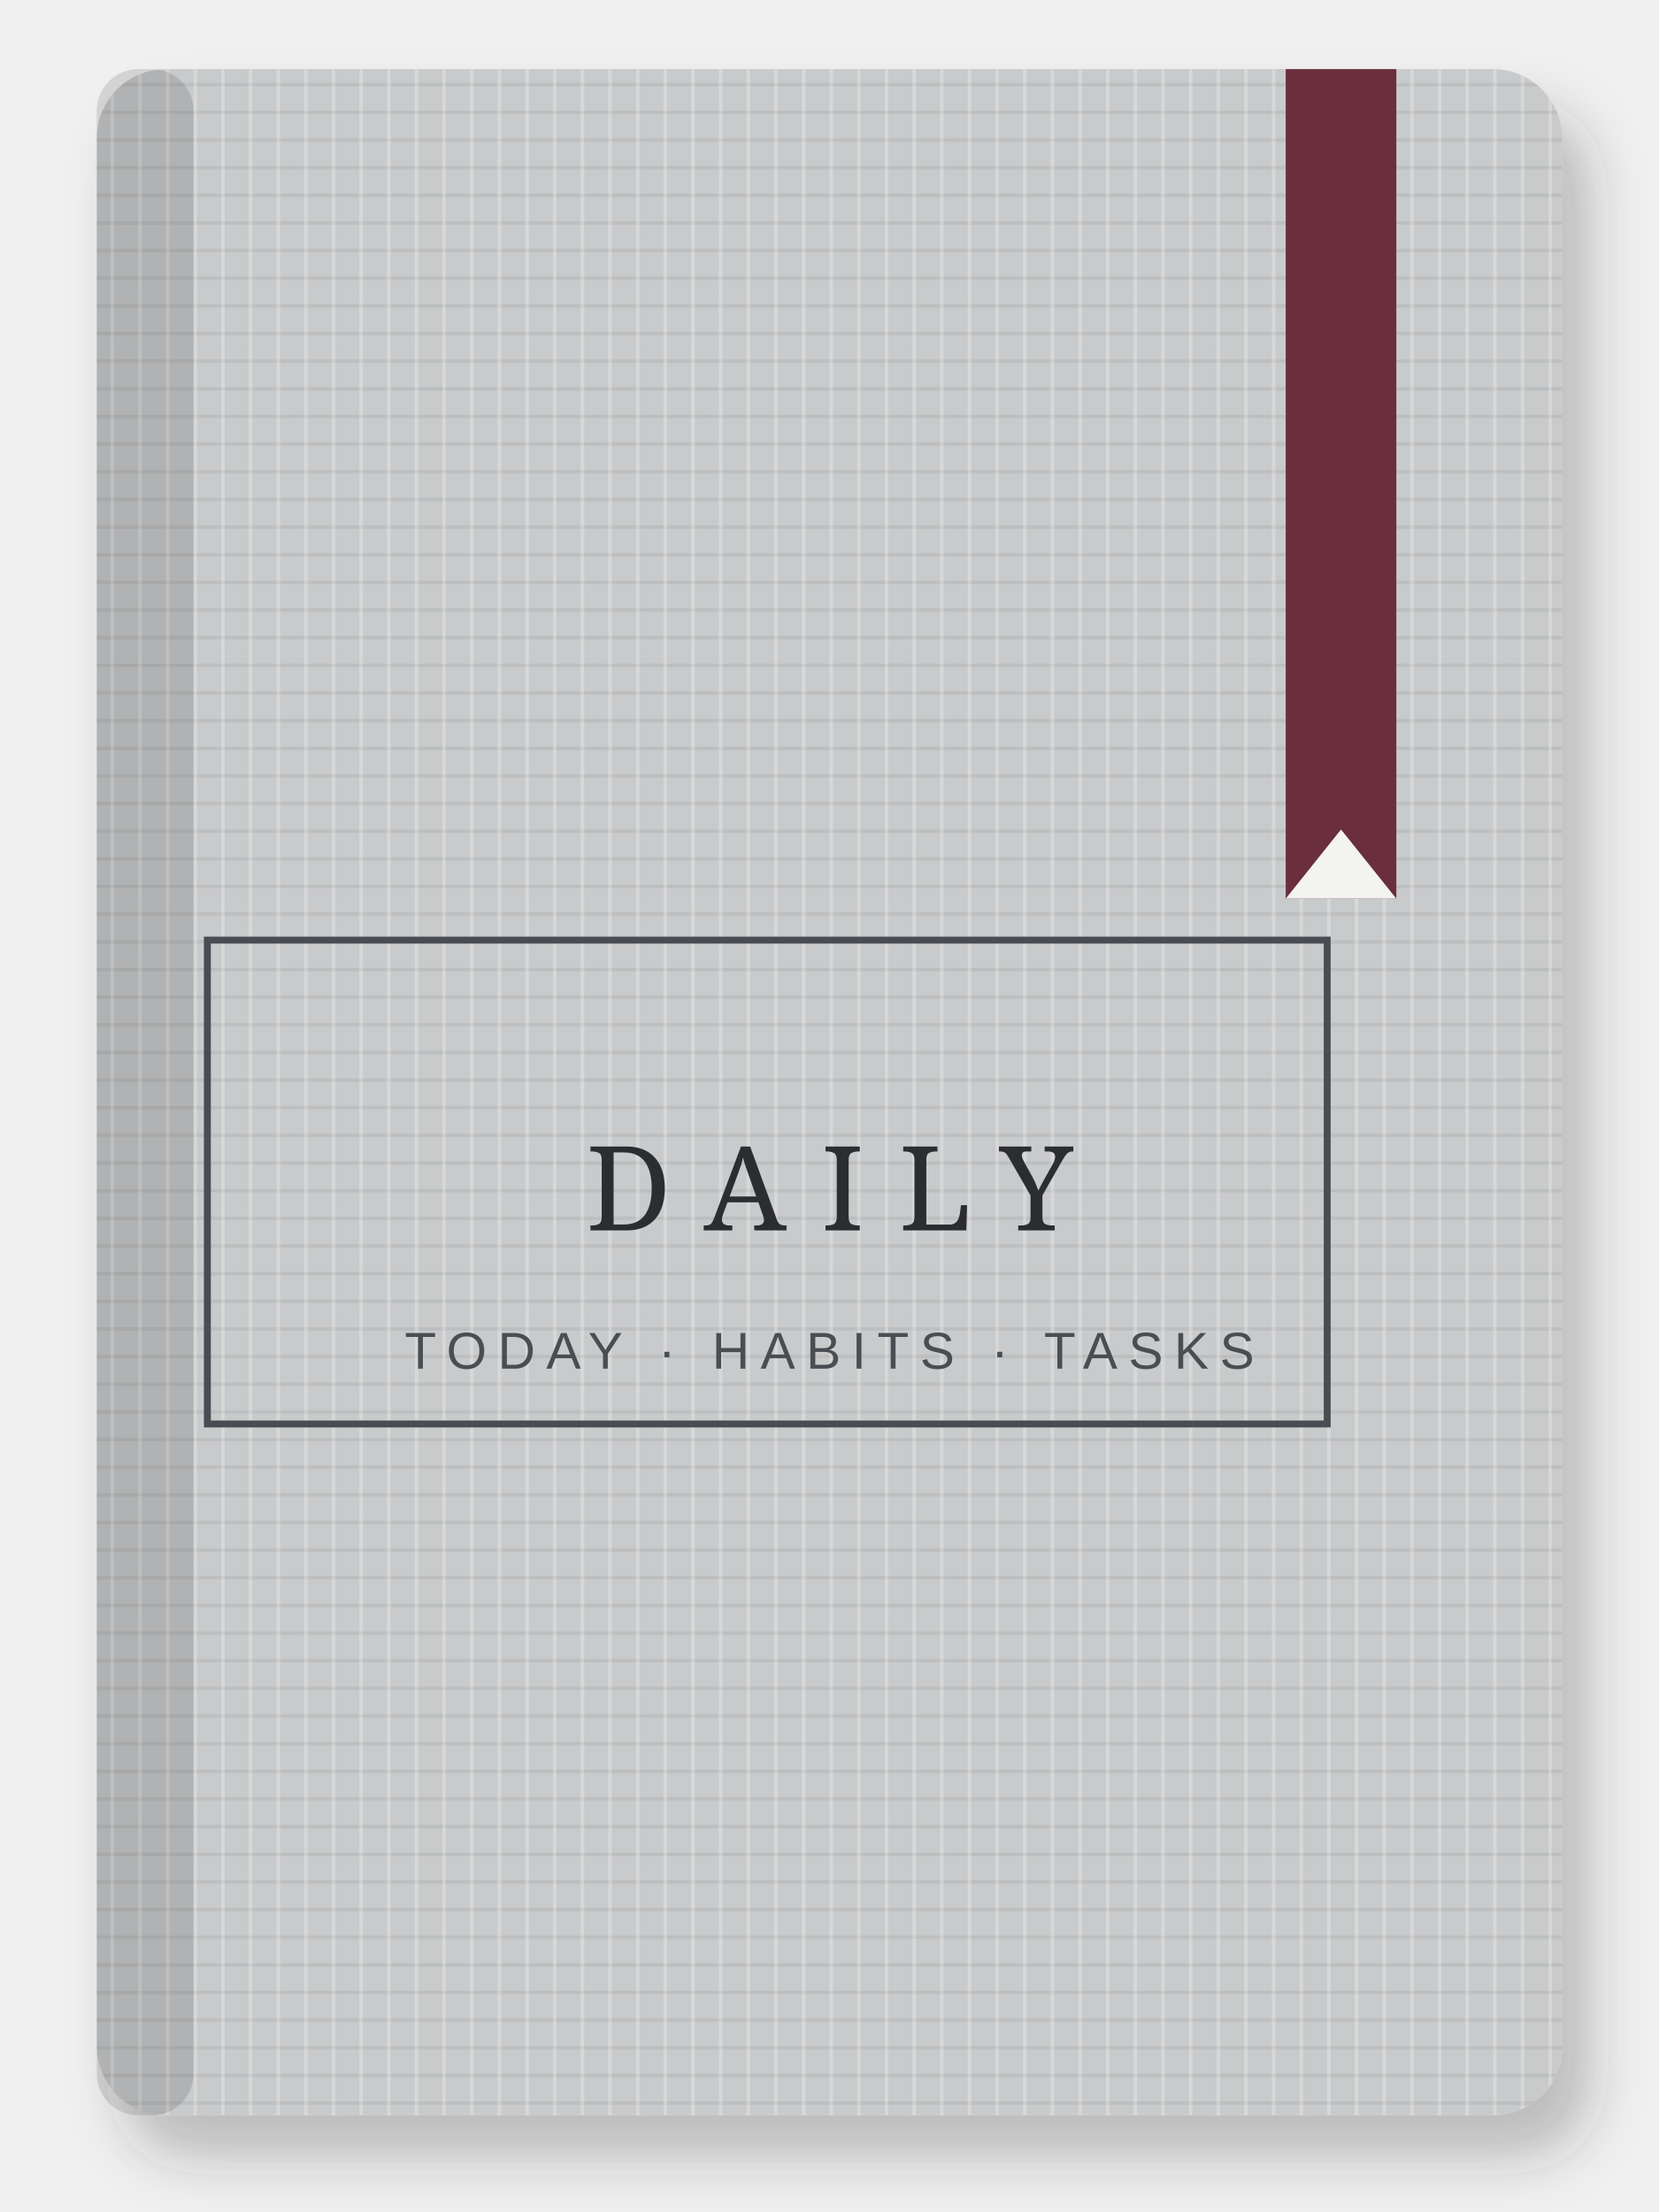
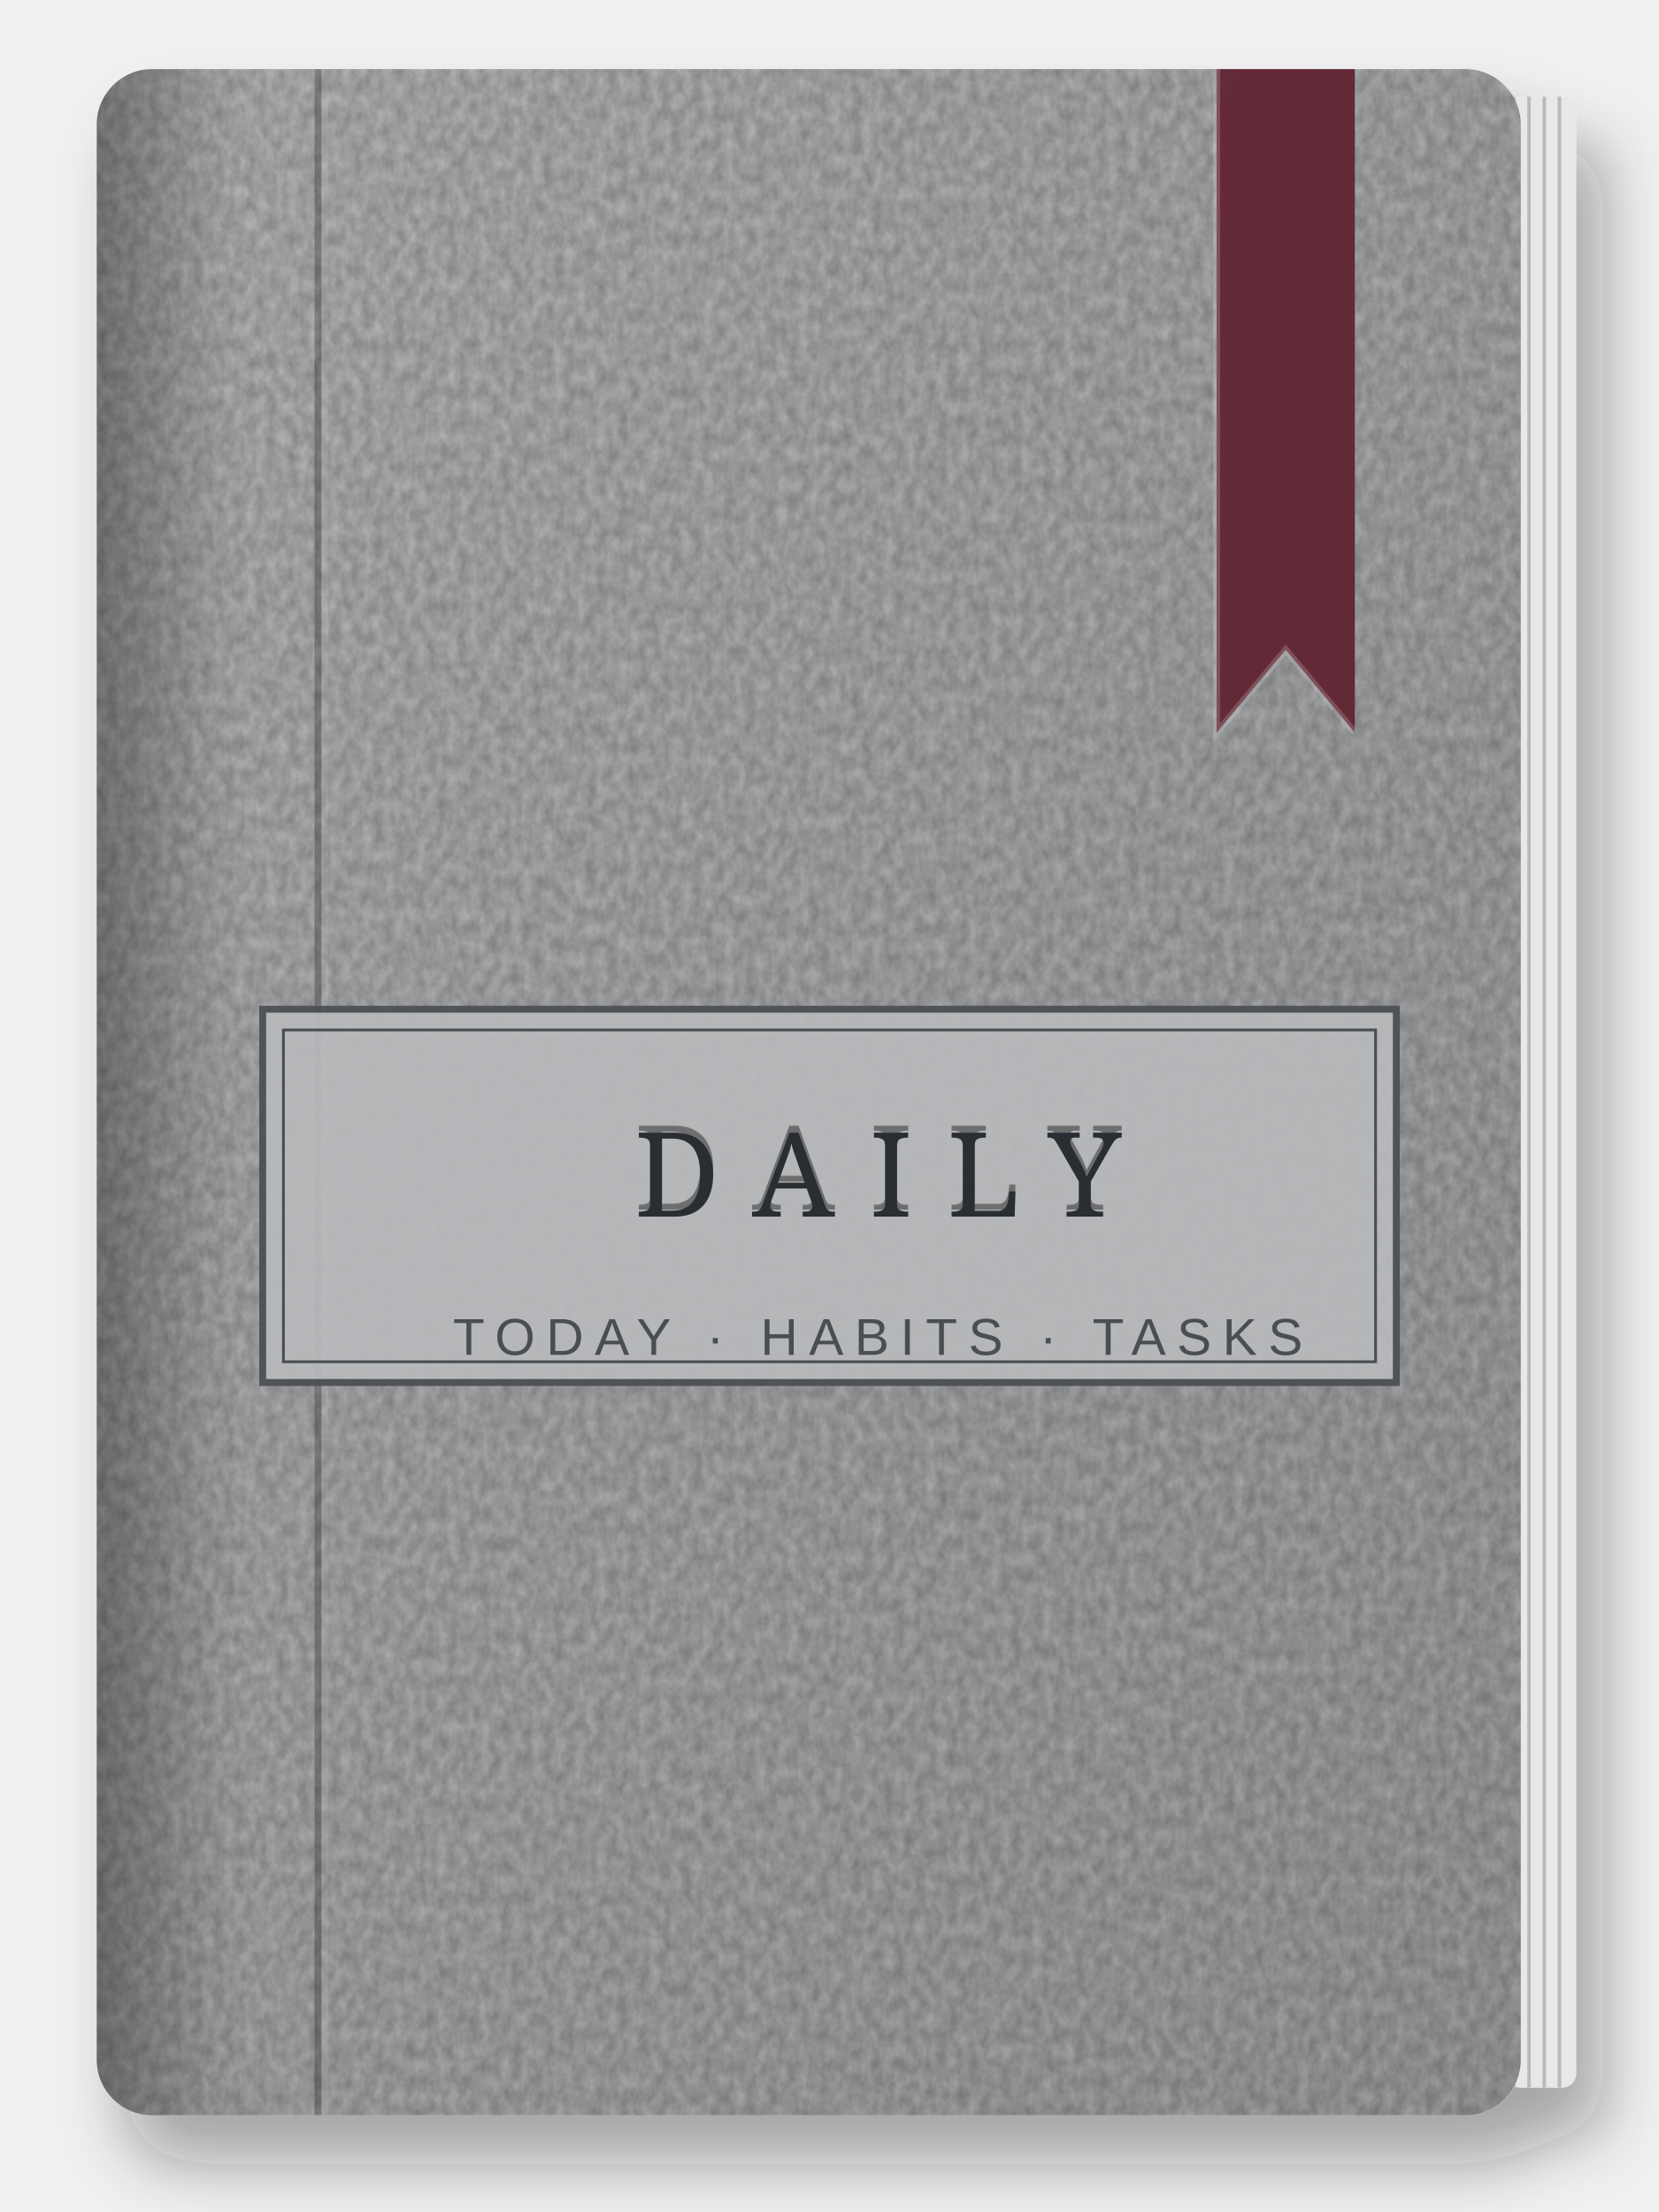
<svg xmlns="http://www.w3.org/2000/svg" viewBox="0 0 240 320" width="240" height="320">
  <defs>
    <filter id="s" x="-10%" y="-10%" width="125%" height="125%">
-       <feDropShadow dx="4" dy="6" stdDeviation="4" flood-color="#2B2D31" flood-opacity=".28" />
+       <feDropShadow dx="4" dy="7" stdDeviation="4.5" flood-color="#1a1b1e" flood-opacity=".35" />
    </filter>
-     <pattern id="l" width="4" height="4" patternUnits="userSpaceOnUse">
-       <path d="M0 0H4" stroke="#000" stroke-opacity=".06" />
-       <path d="M0 0V4" stroke="#fff" stroke-opacity=".25" />
+     <filter id="g" x="0" y="0" width="100%" height="100%">
+       <feTurbulence type="fractalNoise" baseFrequency="0.65 0.45" numOctaves="3" seed="7" result="n" />
+       <feColorMatrix in="n" type="matrix" values="0 0 0 0 0  0 0 0 0 0  0 0 0 0 0  0 0 0 0.3 0" />
+     </filter>
+     <filter id="e" x="-5%" y="-20%" width="110%" height="150%">
+       <feDropShadow dx="0" dy="1" stdDeviation="0" flood-color="#fff" flood-opacity=".12" />
+       <feDropShadow dx="0" dy="-1" stdDeviation="0" flood-color="#000" flood-opacity=".4" />
+     </filter>
+     <linearGradient id="l" x1="0" y1="0" x2="1" y2="1">
+       <stop offset="0" stop-color="#000" stop-opacity="0" />
+       <stop offset="1" stop-color="#000" stop-opacity=".14" />
+     </linearGradient>
+     <linearGradient id="h" x1="0" y1="0" x2="1" y2="0">
+       <stop offset="0" stop-color="#000" stop-opacity=".30" />
+       <stop offset=".45" stop-color="#000" stop-opacity=".05" />
+       <stop offset=".6" stop-color="#000" stop-opacity="0" />
+       <stop offset="1" stop-color="#000" stop-opacity="0" />
+     </linearGradient>
+     <clipPath id="c">
+       <rect x="14" y="10" width="206" height="296" rx="8" />
+     </clipPath>
+     <pattern id="dots" width="14" height="14" patternUnits="userSpaceOnUse">
+       <circle cx="7" cy="7" r="1.1" fill="#8A8C8F" />
    </pattern>
  </defs>
  <g filter="url(#s)">
-     <rect x="14" y="10" width="212" height="296" rx="10" fill="#C9CACB" />
-     <rect x="14" y="10" width="212" height="296" rx="10" fill="url(#l)" />
-     <rect x="186" y="10" width="16" height="120" fill="#6B2D3C" />
-     <path d="M186 130l8 -10 8 10z" fill="#F3F3F2" />
-     <rect x="30" y="136" width="162" height="70" fill="none" stroke="#4A4D52" stroke-width="1" />
-     <rect x="14" y="10" width="14" height="296" rx="6" fill="#000" opacity=".12" />
+     <rect x="218" y="14" width="10" height="288" rx="2" fill="#E8E8E6" />
+     <path d="M219 14V302" stroke="#B9BABC" stroke-width=".5" transform="translate(0.0 0)" />
+     <path d="M219 14V302" stroke="#B9BABC" stroke-width=".5" transform="translate(2.2 0)" />
+     <path d="M219 14V302" stroke="#B9BABC" stroke-width=".5" transform="translate(4.4 0)" />
+     <path d="M219 14V302" stroke="#B9BABC" stroke-width=".5" transform="translate(6.6 0)" />
+     <rect x="14" y="10" width="206" height="296" rx="8" fill="#B9BABC" />
  </g>
-   <text x="120" y="178" text-anchor="middle" font-family="Georgia,serif" font-size="17" letter-spacing="5" fill="#2B2D31">DAILY</text>
-   <text x="120" y="198" text-anchor="middle" font-family="Arial,sans-serif" font-size="7.5" letter-spacing="1.6" fill="#4A4D52">TODAY · HABITS · TASKS</text>
+   <g clip-path="url(#c)">
+     <rect x="14" y="10" width="206" height="296" filter="url(#g)" />
+     <path d="M196 10v96l-10-12-10 12V10z" fill="#6B2D3C" />
+     <path d="M176 10v96l10-12 10 12" fill="none" stroke="#fff" stroke-opacity=".2" />
+     <rect x="14" y="10" width="206" height="296" fill="url(#l)" />
+     <rect x="14" y="10" width="36" height="296" fill="url(#h)" />
+     <path d="M46 10V306" stroke="#000" stroke-opacity=".25" stroke-width="1" />
+     <path d="M47 10V306" stroke="#fff" stroke-opacity=".06" stroke-width="1" />
+   </g>
+   <rect x="38" y="146" width="164" height="54" fill="#B9BABC" stroke="#4A4D52" stroke-width="1" opacity=".92" />
+   <rect x="41" y="149" width="158" height="48" fill="none" stroke="#4A4D52" stroke-width=".4" />
+   <g filter="url(#e)">
+     <text x="127" y="176" text-anchor="middle" font-family="Georgia,serif" font-size="17" letter-spacing="5" fill="#2B2D31">DAILY</text>
+   </g>
+   <text x="127" y="196" text-anchor="middle" font-family="Arial,sans-serif" font-size="7.5" letter-spacing="1.6" fill="#4A4D52">TODAY · HABITS · TASKS</text>
</svg>
